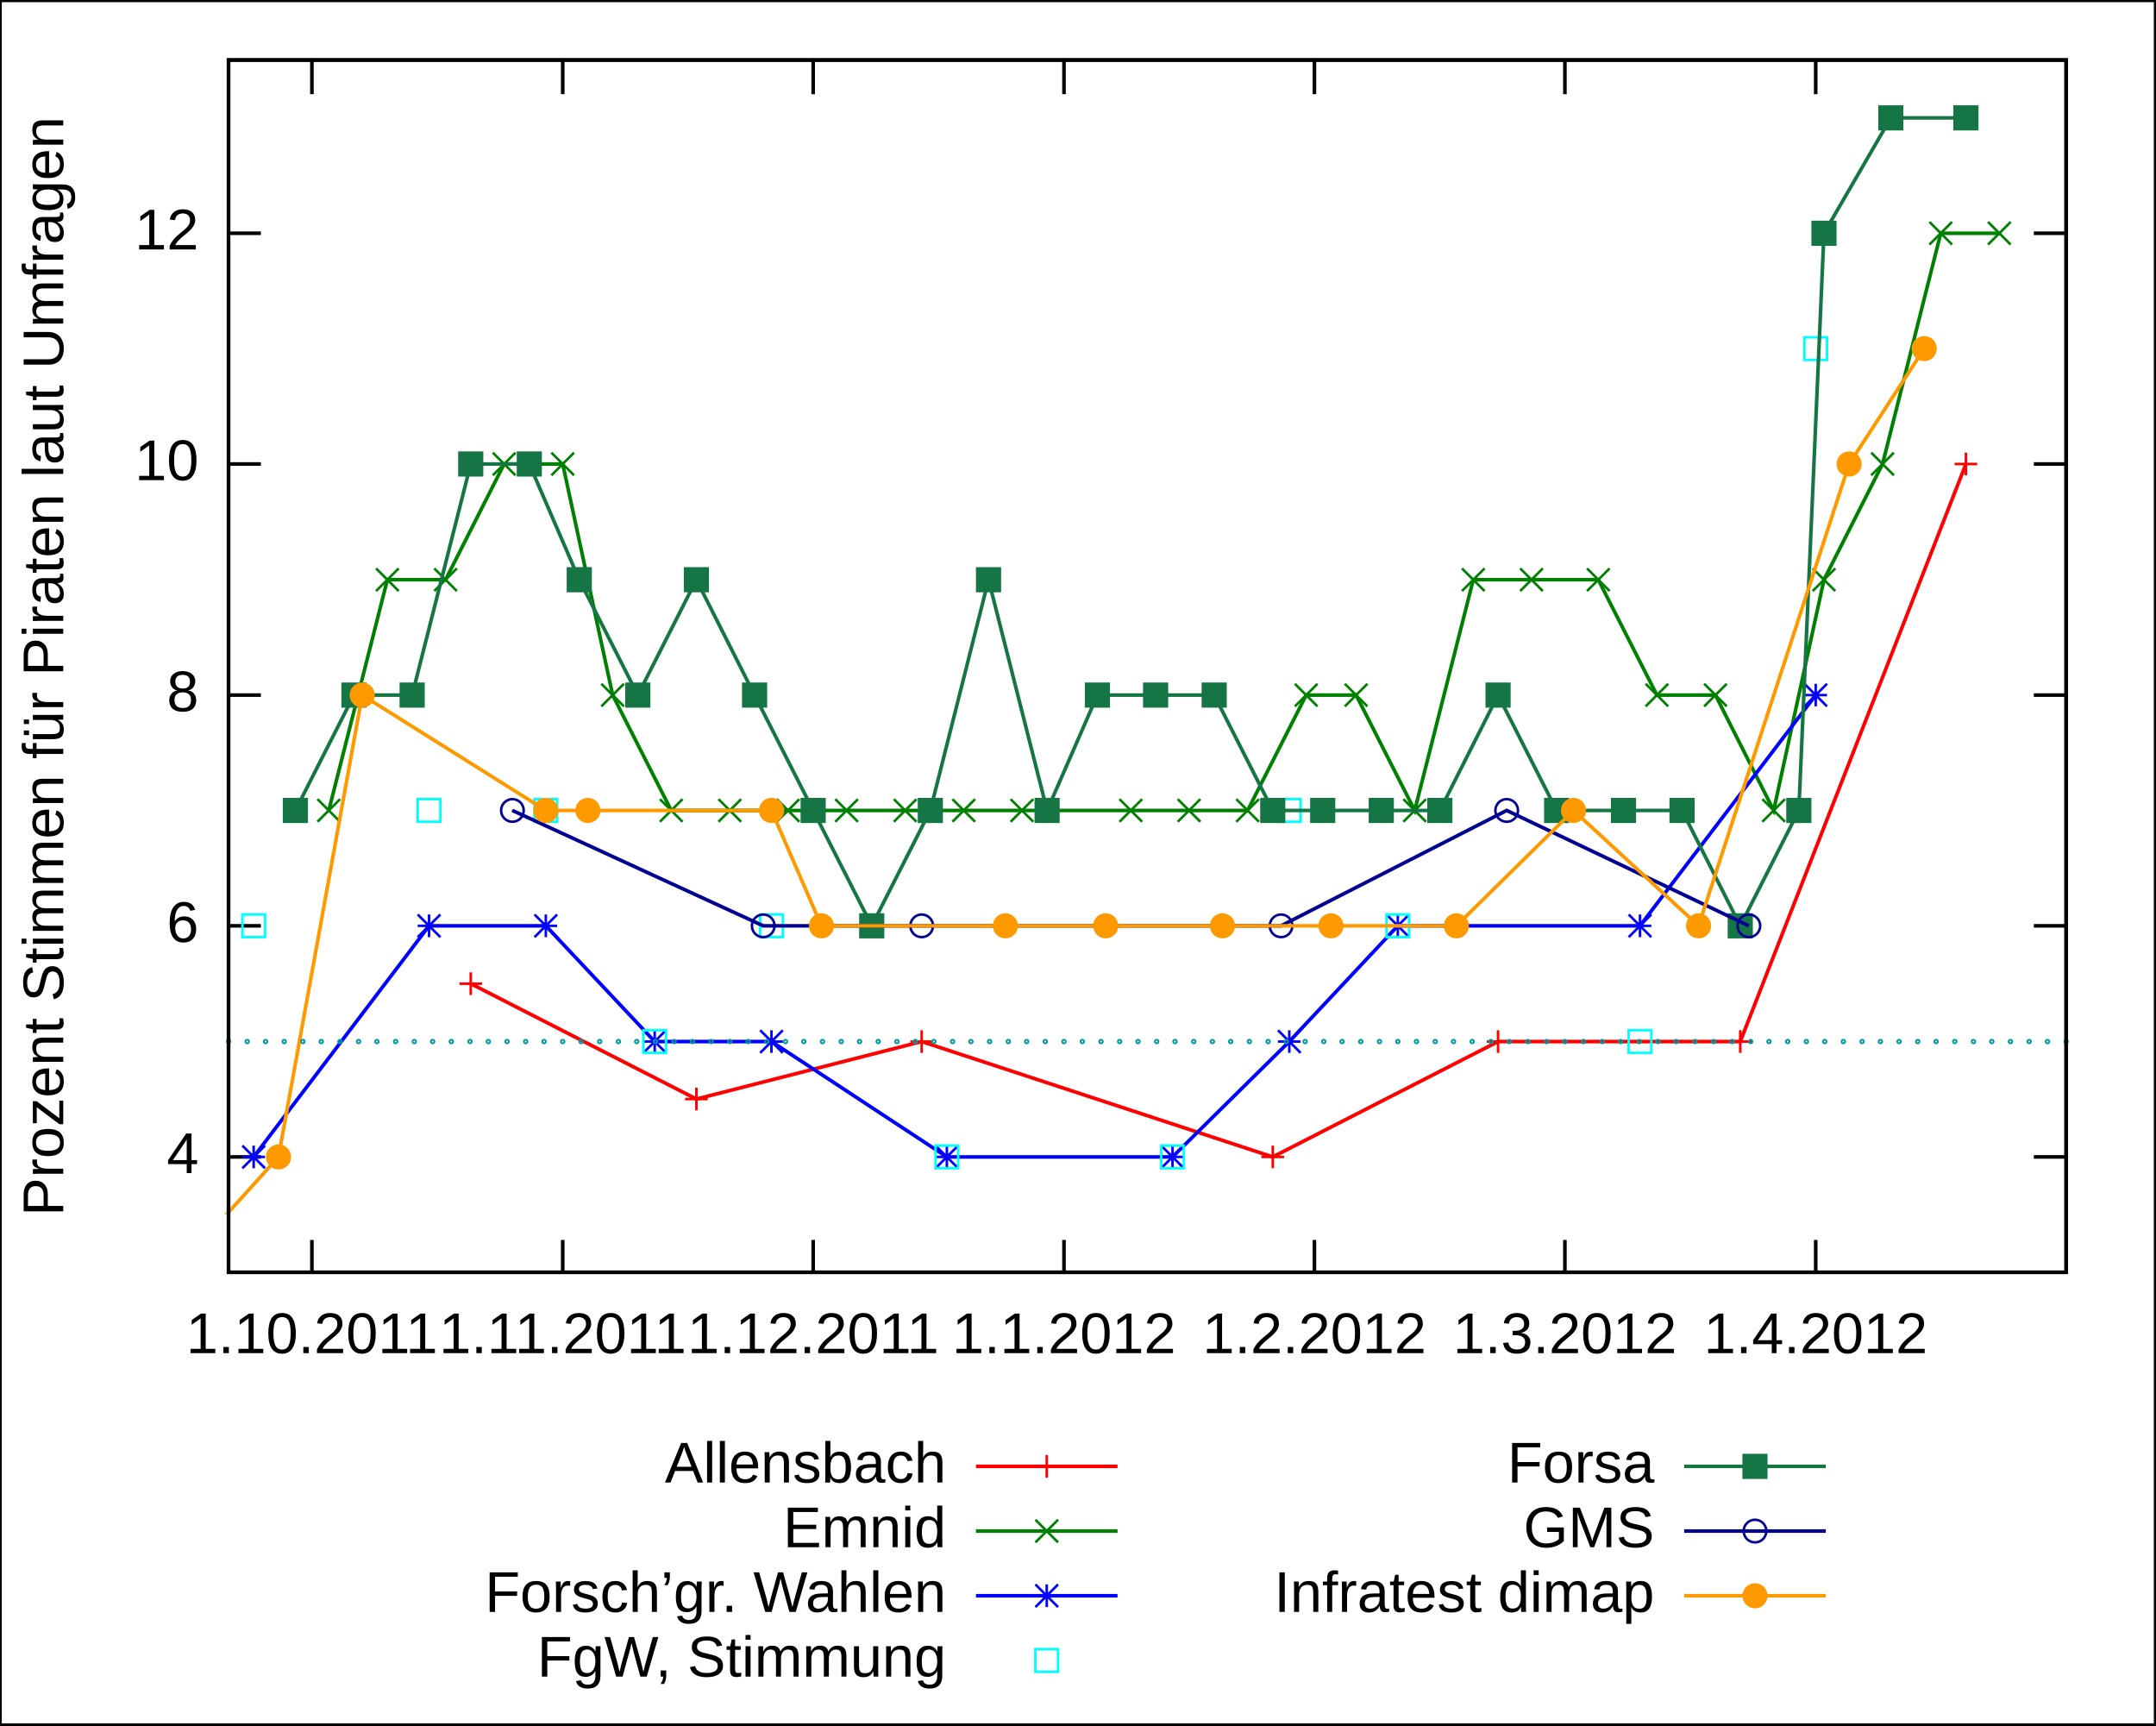
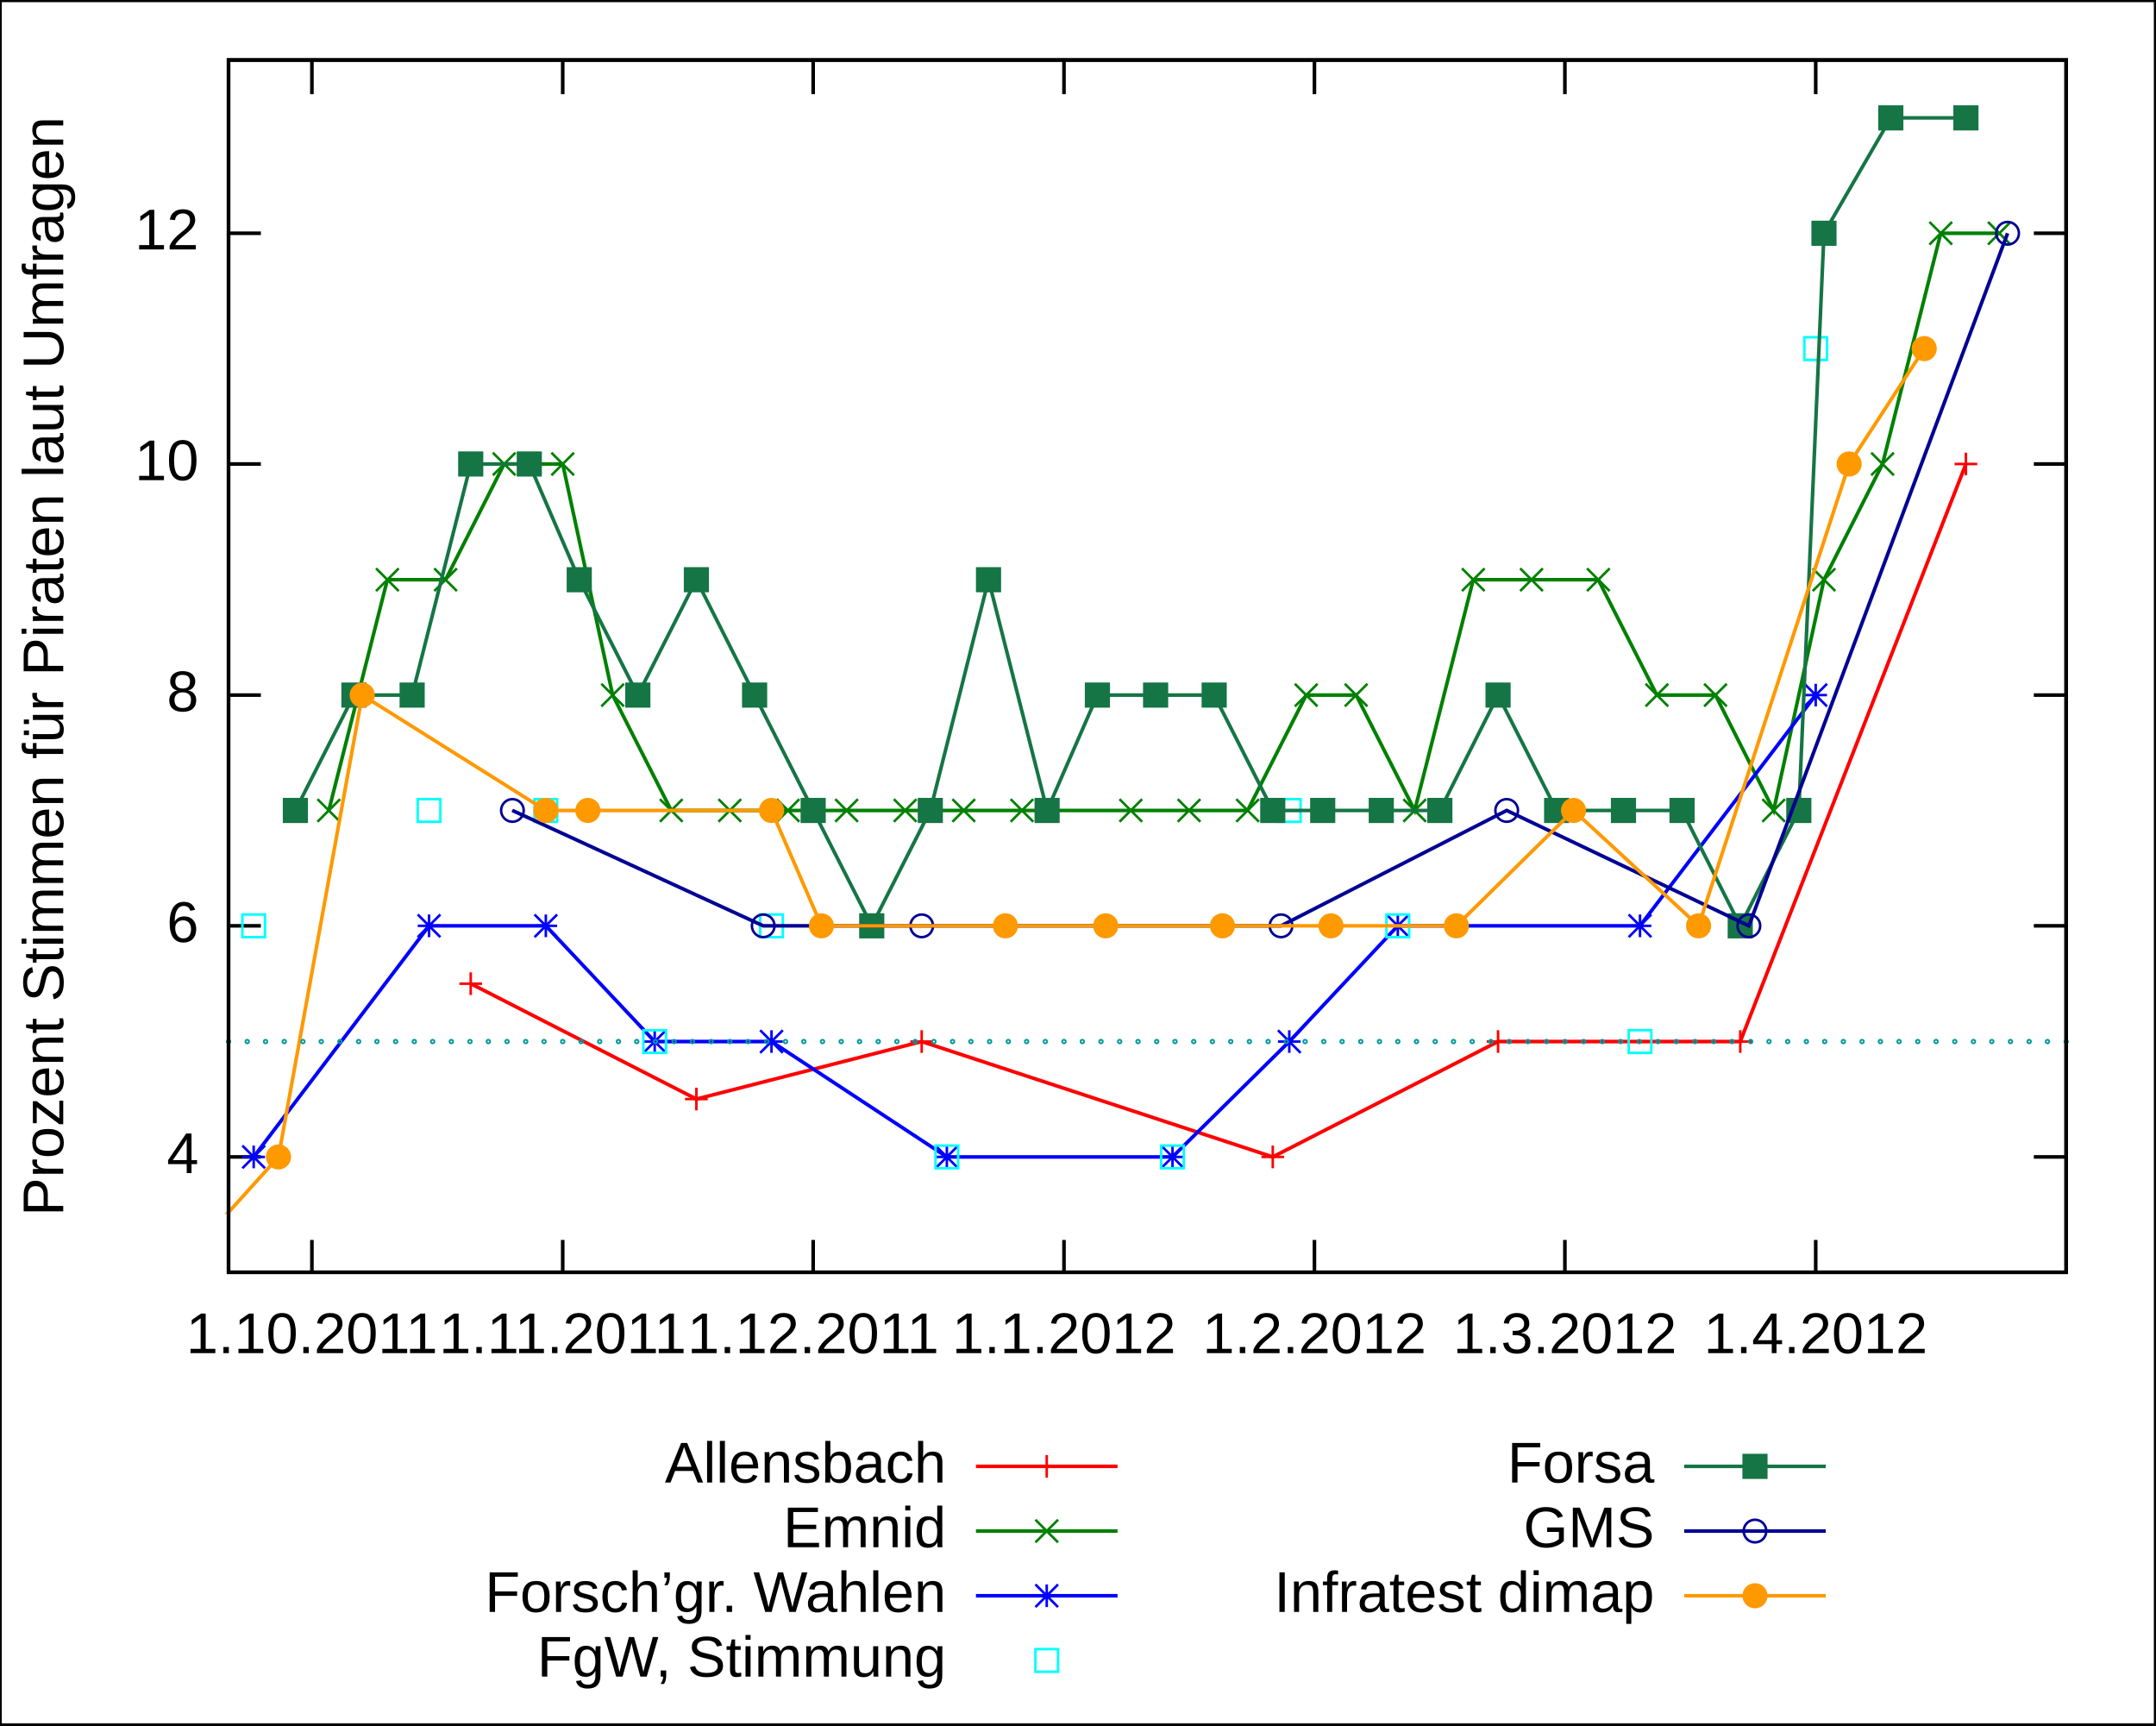
<svg xmlns="http://www.w3.org/2000/svg" xmlns:xlink="http://www.w3.org/1999/xlink" width="600" height="480" viewBox="0 0 600 480">
  <g id="gnuplot_canvas">
    <rect x="0" y="0" width="600" height="480" fill="none" />
    <defs>
      <circle id="gpDot" r="0.5" stroke-width="0.5" />
      <path id="gpPt0" stroke-width="0.222" stroke="currentColor" d="M-1,0 h2 M0,-1 v2" />
      <path id="gpPt1" stroke-width="0.222" stroke="currentColor" d="M-1,-1 L1,1 M1,-1 L-1,1" />
      <path id="gpPt2" stroke-width="0.222" stroke="currentColor" d="M-1,0 L1,0 M0,-1 L0,1 M-1,-1 L1,1 M-1,1 L1,-1" />
      <rect id="gpPt3" stroke-width="0.222" stroke="currentColor" x="-1" y="-1" width="2" height="2" />
      <rect id="gpPt4" stroke-width="0.222" stroke="currentColor" fill="currentColor" x="-1" y="-1" width="2" height="2" />
      <circle id="gpPt5" stroke-width="0.222" stroke="currentColor" cx="0" cy="0" r="1" />
      <use xlink:href="#gpPt5" id="gpPt6" fill="currentColor" stroke="none" />
      <path id="gpPt7" stroke-width="0.222" stroke="currentColor" d="M0,-1.33 L-1.33,0.67 L1.33,0.67 z" />
      <use xlink:href="#gpPt7" id="gpPt8" fill="currentColor" stroke="none" />
      <use xlink:href="#gpPt7" id="gpPt9" stroke="currentColor" transform="rotate(180)" />
      <use xlink:href="#gpPt9" id="gpPt10" fill="currentColor" stroke="none" />
      <use xlink:href="#gpPt3" id="gpPt11" stroke="currentColor" transform="rotate(45)" />
      <use xlink:href="#gpPt11" id="gpPt12" fill="currentColor" stroke="none" />
    </defs>
    <g style="fill:none; color:white; stroke:currentColor; stroke-width:1.00; stroke-linecap:butt; stroke-linejoin:miter">
</g>
    <g style="fill:none; color:black; stroke:currentColor; stroke-width:1.00; stroke-linecap:butt; stroke-linejoin:miter">
      <g style="stroke:none; shape-rendering:crispEdges">
        <polygon fill="rgb(255, 255, 255)" points="0.0,480.0 599.9,480.0 599.9,0.1 0.0,0.1 " />
      </g>
      <path stroke="black" d="M0.0,480.0 L0.0,0.1 L599.9,0.1 L599.9,480.0 L0.0,480.0 M63.6,321.9 L72.6,321.9 M575.0,321.9    L566.0,321.9  h0.01" />
      <g transform="translate(55.3,326.4)" style="stroke:none; fill:black; font-family:Arial; font-size:12.00pt; text-anchor:end">
        <text> 4</text>
      </g>
      <path d="M63.6,257.6 L72.6,257.6 M575.0,257.6 L566.0,257.6  h0.01" />
      <g transform="translate(55.3,262.1)" style="stroke:none; fill:black; font-family:Arial; font-size:12.00pt; text-anchor:end">
        <text> 6</text>
      </g>
      <path d="M63.6,193.4 L72.6,193.4 M575.0,193.4 L566.0,193.4  h0.01" />
      <g transform="translate(55.3,197.9)" style="stroke:none; fill:black; font-family:Arial; font-size:12.00pt; text-anchor:end">
        <text> 8</text>
      </g>
      <path d="M63.6,129.1 L72.6,129.1 M575.0,129.1 L566.0,129.1  h0.01" />
      <g transform="translate(55.3,133.6)" style="stroke:none; fill:black; font-family:Arial; font-size:12.00pt; text-anchor:end">
        <text> 10</text>
      </g>
      <path d="M63.6,64.9 L72.6,64.9 M575.0,64.9 L566.0,64.9  h0.01" />
      <g transform="translate(55.3,69.4)" style="stroke:none; fill:black; font-family:Arial; font-size:12.00pt; text-anchor:end">
        <text> 12</text>
      </g>
      <path d="M86.8,354.0 L86.8,345.0 M86.8,16.7 L86.8,25.7  h0.01" />
      <g transform="translate(86.8,376.5)" style="stroke:none; fill:black; font-family:Arial; font-size:12.00pt; text-anchor:middle">
        <text>1.10.2011</text>
      </g>
      <path d="M156.6,354.0 L156.6,345.0 M156.6,16.7 L156.6,25.7  h0.01" />
      <g transform="translate(156.6,376.5)" style="stroke:none; fill:black; font-family:Arial; font-size:12.00pt; text-anchor:middle">
        <text>1.11.2011</text>
      </g>
      <path d="M226.3,354.0 L226.3,345.0 M226.3,16.7 L226.3,25.7  h0.01" />
      <g transform="translate(226.3,376.5)" style="stroke:none; fill:black; font-family:Arial; font-size:12.00pt; text-anchor:middle">
        <text>1.12.2011</text>
      </g>
      <path d="M296.1,354.0 L296.1,345.0 M296.1,16.7 L296.1,25.7  h0.01" />
      <g transform="translate(296.1,376.5)" style="stroke:none; fill:black; font-family:Arial; font-size:12.00pt; text-anchor:middle">
        <text>1.1.2012</text>
      </g>
      <path d="M365.8,354.0 L365.8,345.0 M365.8,16.7 L365.8,25.7  h0.01" />
      <g transform="translate(365.8,376.5)" style="stroke:none; fill:black; font-family:Arial; font-size:12.00pt; text-anchor:middle">
        <text>1.2.2012</text>
      </g>
      <path d="M435.5,354.0 L435.5,345.0 M435.5,16.7 L435.5,25.7  h0.01" />
      <g transform="translate(435.5,376.5)" style="stroke:none; fill:black; font-family:Arial; font-size:12.00pt; text-anchor:middle">
        <text>1.3.2012</text>
      </g>
      <path d="M505.3,354.0 L505.3,345.0 M505.3,16.7 L505.3,25.7  h0.01" />
      <g transform="translate(505.3,376.5)" style="stroke:none; fill:black; font-family:Arial; font-size:12.00pt; text-anchor:middle">
        <text>1.4.2012</text>
      </g>
      <path d="M63.6,16.7 L63.6,354.0 L575.0,354.0 L575.0,16.7 L63.6,16.7 Z  h0.01" />
      <g transform="translate(17.6,185.4) rotate(270)" style="stroke:none; fill:black; font-family:Arial; font-size:12.00pt; text-anchor:middle">
        <text>Prozent Stimmen für Piraten laut Umfragen</text>
      </g>
    </g>
    <g id="gnuplot_plot_1">
      <g style="fill:none; color:red; stroke:currentColor; stroke-width:1.00; stroke-linecap:butt; stroke-linejoin:miter">
        <g transform="translate(263.3,412.5)" style="stroke:none; fill:black; font-family:Arial; font-size:12.00pt; text-anchor:end">
          <text>Allensbach</text>
        </g>
        <path d="M271.6,408.0 L311.0,408.0 M547.1,129.1 L484.3,289.8 L416.9,289.8 L354.2,321.9 L256.5,289.8 L193.8,305.8    L131.0,273.7  h0.01" />
        <use xlink:href="#gpPt0" transform="translate(547.1,129.1) scale(3.15)" />
        <use xlink:href="#gpPt0" transform="translate(484.3,289.8) scale(3.15)" />
        <use xlink:href="#gpPt0" transform="translate(416.9,289.8) scale(3.15)" />
        <use xlink:href="#gpPt0" transform="translate(354.2,321.9) scale(3.15)" />
        <use xlink:href="#gpPt0" transform="translate(256.5,289.8) scale(3.15)" />
        <use xlink:href="#gpPt0" transform="translate(193.8,305.8) scale(3.15)" />
        <use xlink:href="#gpPt0" transform="translate(131.0,273.7) scale(3.15)" />
        <use xlink:href="#gpPt0" transform="translate(291.3,408.0) scale(3.15)" />
      </g>
    </g>
    <g id="gnuplot_plot_2">
      <g style="fill:none; color:green; stroke:currentColor; stroke-width:1.00; stroke-linecap:butt; stroke-linejoin:miter">
        <g transform="translate(263.3,430.5)" style="stroke:none; fill:black; font-family:Arial; font-size:12.00pt; text-anchor:end">
          <text>Emnid</text>
        </g>
        <path d="M271.6,426.0 L311.0,426.0 M556.4,64.9 L540.1,64.9 L523.9,129.1 L507.6,161.3 L493.6,225.5 L477.4,193.4    L461.1,193.4 L444.8,161.3 L426.2,161.3 L410.0,161.3 L393.7,225.5 L377.4,193.4 L363.5,193.4 L347.2,225.5    L330.9,225.5 L314.7,225.5 L284.4,225.5 L268.2,225.5 L251.9,225.5 L235.6,225.5 L219.3,225.5 L203.1,225.5    L186.8,225.5 L170.5,193.4 L156.6,129.1 L140.3,129.1 L124.0,161.3 L107.8,161.3 L91.5,225.5  h0.01" />
        <use xlink:href="#gpPt1" transform="translate(556.4,64.9) scale(3.15)" />
        <use xlink:href="#gpPt1" transform="translate(540.1,64.9) scale(3.15)" />
        <use xlink:href="#gpPt1" transform="translate(523.9,129.1) scale(3.15)" />
        <use xlink:href="#gpPt1" transform="translate(507.6,161.3) scale(3.15)" />
        <use xlink:href="#gpPt1" transform="translate(493.6,225.5) scale(3.15)" />
        <use xlink:href="#gpPt1" transform="translate(477.4,193.4) scale(3.15)" />
        <use xlink:href="#gpPt1" transform="translate(461.1,193.4) scale(3.15)" />
        <use xlink:href="#gpPt1" transform="translate(444.8,161.3) scale(3.15)" />
        <use xlink:href="#gpPt1" transform="translate(426.2,161.3) scale(3.15)" />
        <use xlink:href="#gpPt1" transform="translate(410.0,161.3) scale(3.15)" />
        <use xlink:href="#gpPt1" transform="translate(393.7,225.5) scale(3.15)" />
        <use xlink:href="#gpPt1" transform="translate(377.4,193.4) scale(3.15)" />
        <use xlink:href="#gpPt1" transform="translate(363.5,193.4) scale(3.15)" />
        <use xlink:href="#gpPt1" transform="translate(347.2,225.5) scale(3.15)" />
        <use xlink:href="#gpPt1" transform="translate(330.9,225.5) scale(3.15)" />
        <use xlink:href="#gpPt1" transform="translate(314.7,225.5) scale(3.15)" />
        <use xlink:href="#gpPt1" transform="translate(284.4,225.5) scale(3.15)" />
        <use xlink:href="#gpPt1" transform="translate(268.2,225.5) scale(3.15)" />
        <use xlink:href="#gpPt1" transform="translate(251.9,225.5) scale(3.15)" />
        <use xlink:href="#gpPt1" transform="translate(235.6,225.5) scale(3.15)" />
        <use xlink:href="#gpPt1" transform="translate(219.3,225.5) scale(3.15)" />
        <use xlink:href="#gpPt1" transform="translate(203.1,225.5) scale(3.15)" />
        <use xlink:href="#gpPt1" transform="translate(186.8,225.5) scale(3.15)" />
        <use xlink:href="#gpPt1" transform="translate(170.5,193.4) scale(3.15)" />
        <use xlink:href="#gpPt1" transform="translate(156.6,129.1) scale(3.15)" />
        <use xlink:href="#gpPt1" transform="translate(140.3,129.1) scale(3.15)" />
        <use xlink:href="#gpPt1" transform="translate(124.0,161.3) scale(3.15)" />
        <use xlink:href="#gpPt1" transform="translate(107.8,161.3) scale(3.15)" />
        <use xlink:href="#gpPt1" transform="translate(91.5,225.5) scale(3.15)" />
        <use xlink:href="#gpPt1" transform="translate(291.3,426.0) scale(3.15)" />
      </g>
    </g>
    <g id="gnuplot_plot_3">
      <g style="fill:none; color:blue; stroke:currentColor; stroke-width:1.00; stroke-linecap:butt; stroke-linejoin:miter">
        <g transform="translate(263.3,448.5)" style="stroke:none; fill:black; font-family:Arial; font-size:12.00pt; text-anchor:end">
          <text>Forsch’gr. Wahlen</text>
        </g>
        <path d="M271.6,444.0 L311.0,444.0 M505.3,193.4 L456.4,257.6 L389.0,257.6 L358.8,289.8 L326.3,321.9 L263.5,321.9    L214.7,289.8 L182.2,289.8 L151.9,257.6 L119.4,257.6 L70.6,321.9  h0.01" />
        <use xlink:href="#gpPt2" transform="translate(505.3,193.4) scale(3.15)" />
        <use xlink:href="#gpPt2" transform="translate(456.4,257.6) scale(3.15)" />
        <use xlink:href="#gpPt2" transform="translate(389.0,257.6) scale(3.15)" />
        <use xlink:href="#gpPt2" transform="translate(358.8,289.8) scale(3.15)" />
        <use xlink:href="#gpPt2" transform="translate(326.3,321.9) scale(3.15)" />
        <use xlink:href="#gpPt2" transform="translate(263.5,321.9) scale(3.15)" />
        <use xlink:href="#gpPt2" transform="translate(214.7,289.8) scale(3.15)" />
        <use xlink:href="#gpPt2" transform="translate(182.2,289.8) scale(3.15)" />
        <use xlink:href="#gpPt2" transform="translate(151.9,257.6) scale(3.15)" />
        <use xlink:href="#gpPt2" transform="translate(119.4,257.6) scale(3.15)" />
        <use xlink:href="#gpPt2" transform="translate(70.6,321.9) scale(3.15)" />
        <use xlink:href="#gpPt2" transform="translate(291.3,444.0) scale(3.15)" />
      </g>
    </g>
    <g id="gnuplot_plot_4">
      <g style="fill:none; color:cyan; stroke:currentColor; stroke-width:1.00; stroke-linecap:butt; stroke-linejoin:miter">
        <g transform="translate(263.3,466.5)" style="stroke:none; fill:black; font-family:Arial; font-size:12.00pt; text-anchor:end">
          <text>FgW, Stimmung</text>
        </g>
        <use xlink:href="#gpPt3" transform="translate(505.3,97.0) scale(3.15)" />
        <use xlink:href="#gpPt3" transform="translate(456.4,289.8) scale(3.15)" />
        <use xlink:href="#gpPt3" transform="translate(389.0,257.6) scale(3.15)" />
        <use xlink:href="#gpPt3" transform="translate(358.8,225.5) scale(3.15)" />
        <use xlink:href="#gpPt3" transform="translate(326.3,321.9) scale(3.15)" />
        <use xlink:href="#gpPt3" transform="translate(263.5,321.9) scale(3.15)" />
        <use xlink:href="#gpPt3" transform="translate(214.7,257.6) scale(3.15)" />
        <use xlink:href="#gpPt3" transform="translate(182.2,289.8) scale(3.15)" />
        <use xlink:href="#gpPt3" transform="translate(151.9,225.5) scale(3.15)" />
        <use xlink:href="#gpPt3" transform="translate(119.4,225.5) scale(3.15)" />
        <use xlink:href="#gpPt3" transform="translate(70.6,257.6) scale(3.15)" />
        <use xlink:href="#gpPt3" transform="translate(291.3,462.0) scale(3.15)" />
      </g>
    </g>
    <g id="gnuplot_plot_5">
      <g style="fill:none; color:#157545; stroke:currentColor; stroke-width:1.00; stroke-linecap:butt; stroke-linejoin:miter">
        <g transform="translate(460.4,412.5)" style="stroke:none; fill:black; font-family:Arial; font-size:12.00pt; text-anchor:end">
          <text>Forsa</text>
        </g>
        <path d="M468.7,408.0 L508.1,408.0 M547.1,32.8 L526.2,32.8 L507.6,64.9 L500.6,225.5 L484.3,257.6 L468.1,225.5    L451.8,225.5 L433.2,225.5 L416.9,193.4 L400.7,225.5 L384.4,225.5 L368.1,225.5 L354.2,225.5 L337.9,193.4    L321.6,193.4 L305.4,193.4 L291.4,225.5 L275.1,161.3 L258.9,225.5 L242.6,257.6 L226.3,225.5 L210.0,193.4    L193.8,161.3 L177.5,193.4 L161.2,161.3 L147.3,129.1 L131.0,129.1 L114.7,193.4 L98.5,193.4 L82.2,225.5     h0.01" />
        <use xlink:href="#gpPt4" transform="translate(547.1,32.8) scale(3.15)" />
        <use xlink:href="#gpPt4" transform="translate(526.2,32.8) scale(3.15)" />
        <use xlink:href="#gpPt4" transform="translate(507.6,64.9) scale(3.15)" />
        <use xlink:href="#gpPt4" transform="translate(500.6,225.5) scale(3.15)" />
        <use xlink:href="#gpPt4" transform="translate(484.3,257.6) scale(3.15)" />
        <use xlink:href="#gpPt4" transform="translate(468.1,225.5) scale(3.15)" />
        <use xlink:href="#gpPt4" transform="translate(451.8,225.5) scale(3.15)" />
        <use xlink:href="#gpPt4" transform="translate(433.2,225.5) scale(3.15)" />
        <use xlink:href="#gpPt4" transform="translate(416.9,193.4) scale(3.15)" />
        <use xlink:href="#gpPt4" transform="translate(400.7,225.5) scale(3.15)" />
        <use xlink:href="#gpPt4" transform="translate(384.4,225.5) scale(3.15)" />
        <use xlink:href="#gpPt4" transform="translate(368.1,225.5) scale(3.15)" />
        <use xlink:href="#gpPt4" transform="translate(354.2,225.5) scale(3.15)" />
        <use xlink:href="#gpPt4" transform="translate(337.9,193.4) scale(3.15)" />
        <use xlink:href="#gpPt4" transform="translate(321.6,193.4) scale(3.15)" />
        <use xlink:href="#gpPt4" transform="translate(305.4,193.4) scale(3.15)" />
        <use xlink:href="#gpPt4" transform="translate(291.4,225.5) scale(3.15)" />
        <use xlink:href="#gpPt4" transform="translate(275.1,161.3) scale(3.15)" />
        <use xlink:href="#gpPt4" transform="translate(258.9,225.5) scale(3.15)" />
        <use xlink:href="#gpPt4" transform="translate(242.6,257.6) scale(3.15)" />
        <use xlink:href="#gpPt4" transform="translate(226.3,225.5) scale(3.15)" />
        <use xlink:href="#gpPt4" transform="translate(210.0,193.4) scale(3.15)" />
        <use xlink:href="#gpPt4" transform="translate(193.8,161.3) scale(3.15)" />
        <use xlink:href="#gpPt4" transform="translate(177.5,193.4) scale(3.15)" />
        <use xlink:href="#gpPt4" transform="translate(161.2,161.3) scale(3.15)" />
        <use xlink:href="#gpPt4" transform="translate(147.3,129.1) scale(3.15)" />
        <use xlink:href="#gpPt4" transform="translate(131.0,129.1) scale(3.15)" />
        <use xlink:href="#gpPt4" transform="translate(114.7,193.4) scale(3.15)" />
        <use xlink:href="#gpPt4" transform="translate(98.5,193.4) scale(3.15)" />
        <use xlink:href="#gpPt4" transform="translate(82.2,225.5) scale(3.15)" />
        <use xlink:href="#gpPt4" transform="translate(488.4,408.0) scale(3.15)" />
      </g>
    </g>
    <g id="gnuplot_plot_6">
      <g style="fill:none; color:#000094; stroke:currentColor; stroke-width:1.00; stroke-linecap:butt; stroke-linejoin:miter">
        <g transform="translate(460.4,430.5)" style="stroke:none; fill:black; font-family:Arial; font-size:12.00pt; text-anchor:end">
          <text>GMS</text>
        </g>
-         <path d="M468.7,426.0 L508.1,426.0 M486.7,257.6 L419.3,225.5 L356.5,257.6 L256.5,257.6 L212.4,257.6 L142.6,225.5     h0.01" />
+         <path d="M468.7,426.0 L508.1,426.0 M558.7,64.9 L486.7,257.6 L419.3,225.5 L356.5,257.6 L256.5,257.6 L212.4,257.6    L142.6,225.5  h0.01" />
+         <use xlink:href="#gpPt5" transform="translate(558.7,64.9) scale(3.15)" />
        <use xlink:href="#gpPt5" transform="translate(486.7,257.6) scale(3.15)" />
        <use xlink:href="#gpPt5" transform="translate(419.3,225.5) scale(3.15)" />
        <use xlink:href="#gpPt5" transform="translate(356.5,257.6) scale(3.15)" />
        <use xlink:href="#gpPt5" transform="translate(256.5,257.6) scale(3.15)" />
        <use xlink:href="#gpPt5" transform="translate(212.4,257.6) scale(3.15)" />
        <use xlink:href="#gpPt5" transform="translate(142.6,225.5) scale(3.15)" />
        <use xlink:href="#gpPt5" transform="translate(488.4,426.0) scale(3.15)" />
      </g>
    </g>
    <g id="gnuplot_plot_7">
      <g style="fill:none; color:#FF9900; stroke:currentColor; stroke-width:1.00; stroke-linecap:butt; stroke-linejoin:miter">
        <g transform="translate(460.4,448.5)" style="stroke:none; fill:black; font-family:Arial; font-size:12.00pt; text-anchor:end">
          <text>Infratest dimap</text>
        </g>
        <path d="M468.7,444.0 L508.1,444.0 M535.5,97.0 L514.6,129.1 L472.7,257.6 L437.9,225.5 L405.3,257.6 L370.4,257.6    L340.2,257.6 L307.7,257.6 L279.8,257.6 L228.6,257.6 L214.7,225.5 L163.6,225.5 L151.9,225.5 L100.8,193.4    L77.5,321.9 L63.6,337.3  h0.01" />
        <use xlink:href="#gpPt6" transform="translate(535.5,97.0) scale(3.15)" />
        <use xlink:href="#gpPt6" transform="translate(514.6,129.1) scale(3.15)" />
        <use xlink:href="#gpPt6" transform="translate(472.7,257.6) scale(3.15)" />
        <use xlink:href="#gpPt6" transform="translate(437.9,225.5) scale(3.15)" />
        <use xlink:href="#gpPt6" transform="translate(405.3,257.6) scale(3.15)" />
        <use xlink:href="#gpPt6" transform="translate(370.4,257.6) scale(3.15)" />
        <use xlink:href="#gpPt6" transform="translate(340.2,257.6) scale(3.15)" />
        <use xlink:href="#gpPt6" transform="translate(307.7,257.6) scale(3.15)" />
        <use xlink:href="#gpPt6" transform="translate(279.8,257.6) scale(3.15)" />
        <use xlink:href="#gpPt6" transform="translate(228.6,257.6) scale(3.15)" />
        <use xlink:href="#gpPt6" transform="translate(214.7,225.5) scale(3.15)" />
        <use xlink:href="#gpPt6" transform="translate(163.6,225.5) scale(3.15)" />
        <use xlink:href="#gpPt6" transform="translate(151.9,225.5) scale(3.15)" />
        <use xlink:href="#gpPt6" transform="translate(100.8,193.4) scale(3.15)" />
        <use xlink:href="#gpPt6" transform="translate(77.5,321.9) scale(3.15)" />
        <use xlink:href="#gpPt6" transform="translate(488.4,444.0) scale(3.15)" />
      </g>
    </g>
    <g id="gnuplot_plot_8">
      <g style="fill:none; color:#0099A1; stroke:currentColor; stroke-width:1.00; stroke-linecap:butt; stroke-linejoin:miter">
        <use xlink:href="#gpDot" x="63.6" y="289.8" />
        <use xlink:href="#gpDot" x="68.8" y="289.8" />
        <use xlink:href="#gpDot" x="73.9" y="289.8" />
        <use xlink:href="#gpDot" x="79.1" y="289.8" />
        <use xlink:href="#gpDot" x="84.3" y="289.8" />
        <use xlink:href="#gpDot" x="89.4" y="289.8" />
        <use xlink:href="#gpDot" x="94.6" y="289.8" />
        <use xlink:href="#gpDot" x="99.8" y="289.8" />
        <use xlink:href="#gpDot" x="104.9" y="289.8" />
        <use xlink:href="#gpDot" x="110.1" y="289.8" />
        <use xlink:href="#gpDot" x="115.3" y="289.8" />
        <use xlink:href="#gpDot" x="120.4" y="289.8" />
        <use xlink:href="#gpDot" x="125.6" y="289.8" />
        <use xlink:href="#gpDot" x="130.8" y="289.8" />
        <use xlink:href="#gpDot" x="135.9" y="289.8" />
        <use xlink:href="#gpDot" x="141.1" y="289.8" />
        <use xlink:href="#gpDot" x="146.3" y="289.8" />
        <use xlink:href="#gpDot" x="151.4" y="289.8" />
        <use xlink:href="#gpDot" x="156.6" y="289.8" />
        <use xlink:href="#gpDot" x="161.7" y="289.8" />
        <use xlink:href="#gpDot" x="166.9" y="289.8" />
        <use xlink:href="#gpDot" x="172.1" y="289.8" />
        <use xlink:href="#gpDot" x="177.2" y="289.8" />
        <use xlink:href="#gpDot" x="182.4" y="289.8" />
        <use xlink:href="#gpDot" x="187.6" y="289.8" />
        <use xlink:href="#gpDot" x="192.7" y="289.8" />
        <use xlink:href="#gpDot" x="197.9" y="289.8" />
        <use xlink:href="#gpDot" x="203.1" y="289.8" />
        <use xlink:href="#gpDot" x="208.2" y="289.8" />
        <use xlink:href="#gpDot" x="213.4" y="289.8" />
        <use xlink:href="#gpDot" x="218.6" y="289.8" />
        <use xlink:href="#gpDot" x="223.7" y="289.8" />
        <use xlink:href="#gpDot" x="228.9" y="289.8" />
        <use xlink:href="#gpDot" x="234.1" y="289.8" />
        <use xlink:href="#gpDot" x="239.2" y="289.8" />
        <use xlink:href="#gpDot" x="244.4" y="289.8" />
        <use xlink:href="#gpDot" x="249.6" y="289.8" />
        <use xlink:href="#gpDot" x="254.7" y="289.8" />
        <use xlink:href="#gpDot" x="259.9" y="289.8" />
        <use xlink:href="#gpDot" x="265.1" y="289.8" />
        <use xlink:href="#gpDot" x="270.2" y="289.8" />
        <use xlink:href="#gpDot" x="275.4" y="289.8" />
        <use xlink:href="#gpDot" x="280.6" y="289.8" />
        <use xlink:href="#gpDot" x="285.7" y="289.8" />
        <use xlink:href="#gpDot" x="290.9" y="289.8" />
        <use xlink:href="#gpDot" x="296.1" y="289.8" />
        <use xlink:href="#gpDot" x="301.2" y="289.8" />
        <use xlink:href="#gpDot" x="306.4" y="289.8" />
        <use xlink:href="#gpDot" x="311.6" y="289.8" />
        <use xlink:href="#gpDot" x="316.7" y="289.8" />
        <use xlink:href="#gpDot" x="321.9" y="289.8" />
        <use xlink:href="#gpDot" x="327.0" y="289.8" />
        <use xlink:href="#gpDot" x="332.2" y="289.8" />
        <use xlink:href="#gpDot" x="337.4" y="289.8" />
        <use xlink:href="#gpDot" x="342.5" y="289.8" />
        <use xlink:href="#gpDot" x="347.7" y="289.8" />
        <use xlink:href="#gpDot" x="352.9" y="289.8" />
        <use xlink:href="#gpDot" x="358.0" y="289.8" />
        <use xlink:href="#gpDot" x="363.2" y="289.8" />
        <use xlink:href="#gpDot" x="368.4" y="289.8" />
        <use xlink:href="#gpDot" x="373.5" y="289.8" />
        <use xlink:href="#gpDot" x="378.7" y="289.8" />
        <use xlink:href="#gpDot" x="383.9" y="289.8" />
        <use xlink:href="#gpDot" x="389.0" y="289.8" />
        <use xlink:href="#gpDot" x="394.2" y="289.8" />
        <use xlink:href="#gpDot" x="399.4" y="289.8" />
        <use xlink:href="#gpDot" x="404.5" y="289.8" />
        <use xlink:href="#gpDot" x="409.7" y="289.8" />
        <use xlink:href="#gpDot" x="414.9" y="289.8" />
        <use xlink:href="#gpDot" x="420.0" y="289.8" />
        <use xlink:href="#gpDot" x="425.2" y="289.8" />
        <use xlink:href="#gpDot" x="430.4" y="289.8" />
        <use xlink:href="#gpDot" x="435.5" y="289.8" />
        <use xlink:href="#gpDot" x="440.7" y="289.8" />
        <use xlink:href="#gpDot" x="445.9" y="289.8" />
        <use xlink:href="#gpDot" x="451.0" y="289.8" />
        <use xlink:href="#gpDot" x="456.2" y="289.8" />
        <use xlink:href="#gpDot" x="461.4" y="289.8" />
        <use xlink:href="#gpDot" x="466.5" y="289.8" />
        <use xlink:href="#gpDot" x="471.7" y="289.8" />
        <use xlink:href="#gpDot" x="476.9" y="289.8" />
        <use xlink:href="#gpDot" x="482.0" y="289.8" />
        <use xlink:href="#gpDot" x="487.2" y="289.8" />
        <use xlink:href="#gpDot" x="492.3" y="289.8" />
        <use xlink:href="#gpDot" x="497.5" y="289.8" />
        <use xlink:href="#gpDot" x="502.7" y="289.8" />
        <use xlink:href="#gpDot" x="507.8" y="289.8" />
        <use xlink:href="#gpDot" x="513.0" y="289.8" />
        <use xlink:href="#gpDot" x="518.2" y="289.8" />
        <use xlink:href="#gpDot" x="523.3" y="289.8" />
        <use xlink:href="#gpDot" x="528.5" y="289.8" />
        <use xlink:href="#gpDot" x="533.7" y="289.8" />
        <use xlink:href="#gpDot" x="538.8" y="289.8" />
        <use xlink:href="#gpDot" x="544.0" y="289.8" />
        <use xlink:href="#gpDot" x="549.2" y="289.8" />
        <use xlink:href="#gpDot" x="554.3" y="289.8" />
        <use xlink:href="#gpDot" x="559.5" y="289.8" />
        <use xlink:href="#gpDot" x="564.7" y="289.8" />
        <use xlink:href="#gpDot" x="569.8" y="289.8" />
        <use xlink:href="#gpDot" x="575.0" y="289.8" />
      </g>
    </g>
    <g style="fill:none; color:black; stroke:currentColor; stroke-width:1.00; stroke-linecap:butt; stroke-linejoin:miter">
      <path d="M63.6,16.7 L63.6,354.0 L575.0,354.0 L575.0,16.7 L63.6,16.7 Z  h0.01" />
    </g>
  </g>
</svg>
